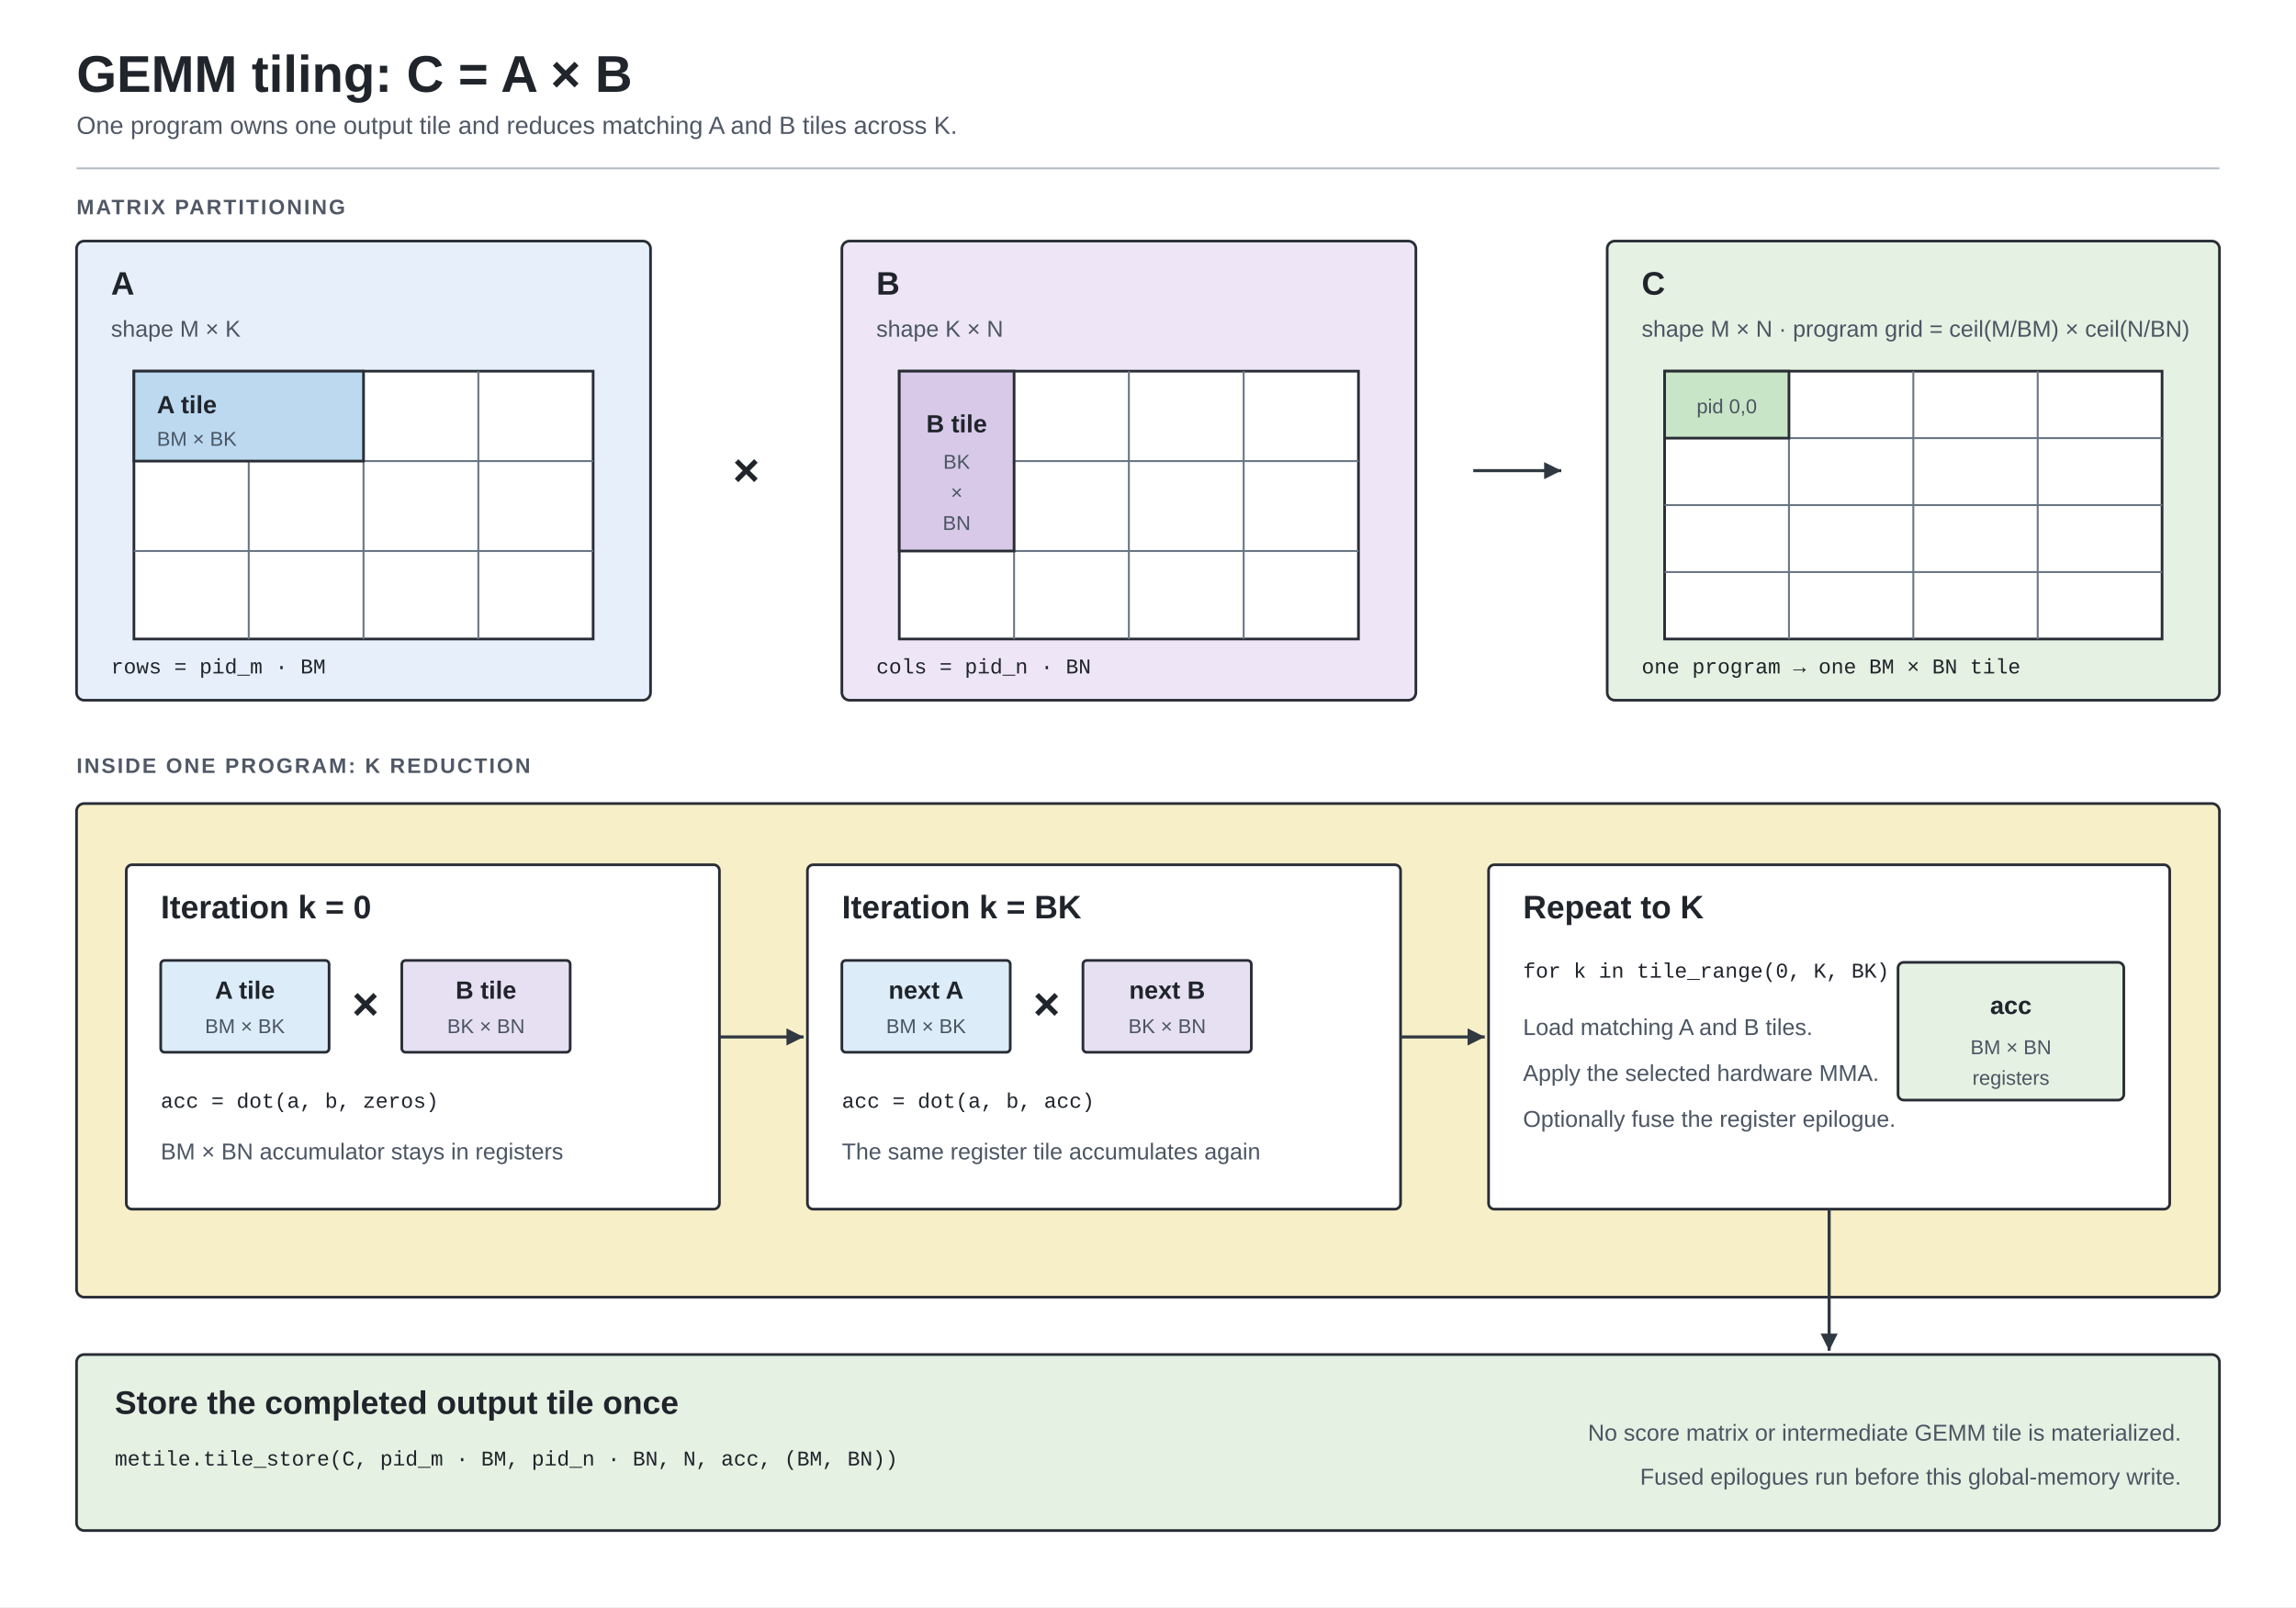
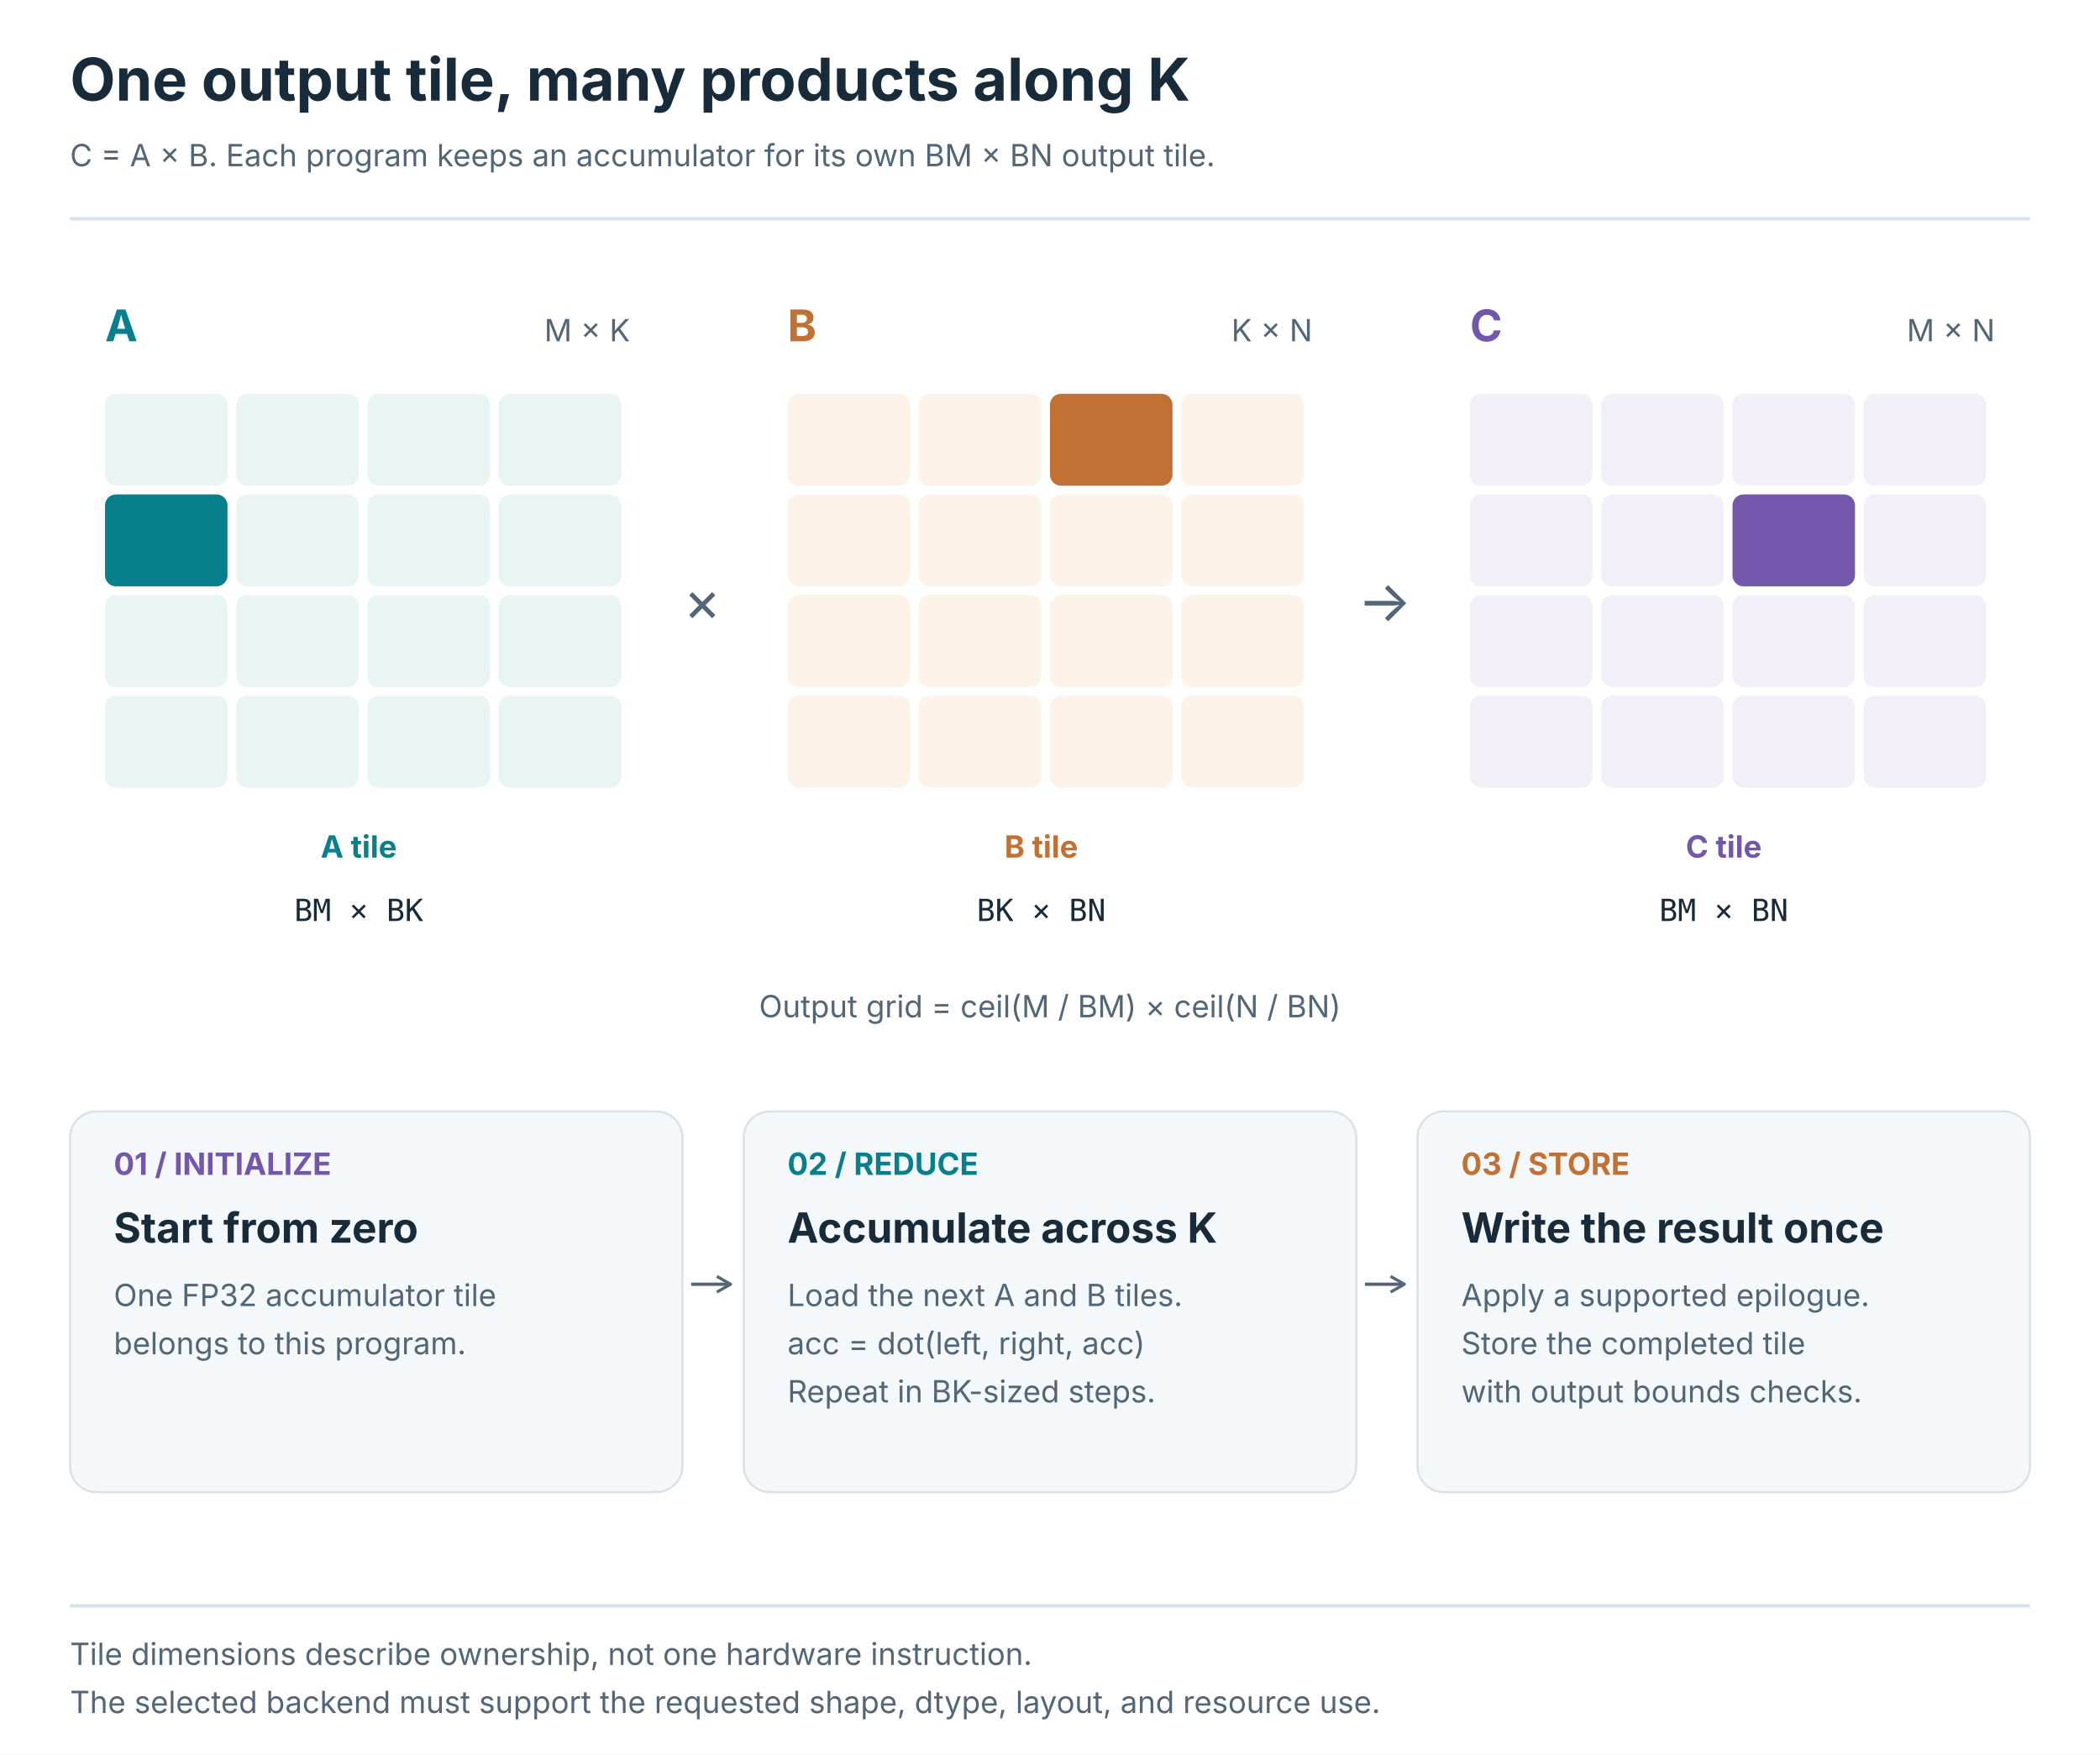
- <svg xmlns="http://www.w3.org/2000/svg" viewBox="0 0 1200 840" role="img" aria-labelledby="title description">
+ <svg xmlns="http://www.w3.org/2000/svg" viewBox="0 0 960 802" role="img" aria-labelledby="title description" font-family="Inter, DejaVu Sans, Arial, sans-serif">
  <defs>
-     <marker id="arrow" viewBox="0 0 10 10" refX="8" refY="5" markerWidth="7" markerHeight="7" orient="auto">
-       <path d="M0 1L8 5L0 9Z" fill="#303842" />
+     <marker id="arrow" viewBox="0 0 10 10" refX="8" refY="5" markerWidth="6" markerHeight="6" orient="auto-start-reverse">
+       <path d="M1 1L8 5L1 9" fill="none" stroke="#536677" stroke-width="1.5" stroke-linejoin="round" />
    </marker>
-     <style>
-       text { font-family: Arial, Helvetica, sans-serif; fill: #20242b; }
-       .heading { font-size: 27px; font-weight: 700; }
-       .subtitle { font-size: 13px; fill: #505866; }
-       .stage { font-size: 11px; font-weight: 700; letter-spacing: 1px; fill: #505866; }
-       .panel-title { font-size: 17px; font-weight: 700; }
-       .label { font-size: 13px; font-weight: 700; }
-       .body { font-size: 12px; fill: #4b5563; }
-       .small { font-size: 10.5px; fill: #4b5563; }
-       .mono { font-family: "SFMono-Regular", Consolas, "Liberation Mono", monospace; font-size: 11px; }
-       .math { font-size: 24px; font-weight: 700; }
-       .panel { stroke: #282d35; stroke-width: 1.4; }
-       .grid { stroke: #6a7584; stroke-width: 1; }
-       .edge { fill: none; stroke: #303842; stroke-width: 1.6; marker-end: url(#arrow); }
-     </style>
  </defs>
-   <rect width="1200" height="840" fill="#ffffff" />
-   <text x="40" y="48" class="heading">GEMM tiling: C = A × B</text>
-   <text x="40" y="70" class="subtitle">One program owns one output tile and reduces matching A and B tiles across K.</text>
-   <line x1="40" y1="88" x2="1160" y2="88" stroke="#b4bcc7" stroke-width="1" />
-   <text x="40" y="112" class="stage">MATRIX PARTITIONING</text>
-   <g id="matrix-a">
-     <rect x="40" y="126" width="300" height="240" rx="4" fill="#e7f0fa" class="panel" />
-     <text x="58" y="154" class="panel-title">A</text>
-     <text x="58" y="176" class="body">shape M × K</text>
-     <rect x="70" y="194" width="240" height="140" fill="#ffffff" class="panel" />
-     <path d="M130 194V334M190 194V334M250 194V334M70 241H310M70 288H310" class="grid" fill="none" />
-     <rect x="70" y="194" width="120" height="47" fill="#bcd9f0" class="panel" />
-     <text x="82" y="216" class="label">A tile</text>
-     <text x="82" y="233" class="small">BM × BK</text>
-     <text x="58" y="352" class="mono">rows = pid_m · BM</text>
-   </g>
-   <text x="390" y="254" text-anchor="middle" class="math">×</text>
-   <g id="matrix-b">
-     <rect x="440" y="126" width="300" height="240" rx="4" fill="#eee6f6" class="panel" />
-     <text x="458" y="154" class="panel-title">B</text>
-     <text x="458" y="176" class="body">shape K × N</text>
-     <rect x="470" y="194" width="240" height="140" fill="#ffffff" class="panel" />
-     <path d="M530 194V334M590 194V334M650 194V334M470 241H710M470 288H710" class="grid" fill="none" />
-     <rect x="470" y="194" width="60" height="94" fill="#d8c9e9" class="panel" />
-     <text x="500" y="226" text-anchor="middle" class="label">B tile</text>
-     <text x="500" y="245" text-anchor="middle" class="small">BK</text>
-     <text x="500" y="261" text-anchor="middle" class="small">×</text>
-     <text x="500" y="277" text-anchor="middle" class="small">BN</text>
-     <text x="458" y="352" class="mono">cols = pid_n · BN</text>
-   </g>
-   <path d="M770 246H816" class="edge" />
-   <g id="matrix-c">
-     <rect x="840" y="126" width="320" height="240" rx="4" fill="#e5f1e2" class="panel" />
-     <text x="858" y="154" class="panel-title">C</text>
-     <text x="858" y="176" class="body">shape M × N · program grid = ceil(M/BM) × ceil(N/BN)</text>
-     <rect x="870" y="194" width="260" height="140" fill="#ffffff" class="panel" />
-     <path d="M935 194V334M1000 194V334M1065 194V334M870 229H1130M870 264H1130M870 299H1130" class="grid" fill="none" />
-     <rect x="870" y="194" width="65" height="35" fill="#c9e5c7" class="panel" />
-     <text x="902.5" y="216" text-anchor="middle" class="small">pid 0,0</text>
-     <text x="858" y="352" class="mono">one program → one BM × BN tile</text>
-   </g>
-   <text x="40" y="404" class="stage">INSIDE ONE PROGRAM: K REDUCTION</text>
-   <rect x="40" y="420" width="1120" height="258" rx="4" fill="#f7efc8" class="panel" />
-   <g id="iteration-zero">
-     <rect x="66" y="452" width="310" height="180" rx="3" fill="#ffffff" class="panel" />
-     <text x="84" y="480" class="panel-title">Iteration k = 0</text>
-     <rect x="84" y="502" width="88" height="48" rx="2" fill="#dcecf8" class="panel" />
-     <text x="128" y="522" text-anchor="middle" class="label">A tile</text>
-     <text x="128" y="540" text-anchor="middle" class="small">BM × BK</text>
-     <text x="191" y="533" text-anchor="middle" class="math">×</text>
-     <rect x="210" y="502" width="88" height="48" rx="2" fill="#e7e0f2" class="panel" />
-     <text x="254" y="522" text-anchor="middle" class="label">B tile</text>
-     <text x="254" y="540" text-anchor="middle" class="small">BK × BN</text>
-     <text x="84" y="579" class="mono">acc = dot(a, b, zeros)</text>
-     <text x="84" y="606" class="body">BM × BN accumulator stays in registers</text>
-   </g>
-   <path d="M376 542H420" class="edge" />
-   <g id="iteration-next">
-     <rect x="422" y="452" width="310" height="180" rx="3" fill="#ffffff" class="panel" />
-     <text x="440" y="480" class="panel-title">Iteration k = BK</text>
-     <rect x="440" y="502" width="88" height="48" rx="2" fill="#dcecf8" class="panel" />
-     <text x="484" y="522" text-anchor="middle" class="label">next A</text>
-     <text x="484" y="540" text-anchor="middle" class="small">BM × BK</text>
-     <text x="547" y="533" text-anchor="middle" class="math">×</text>
-     <rect x="566" y="502" width="88" height="48" rx="2" fill="#e7e0f2" class="panel" />
-     <text x="610" y="522" text-anchor="middle" class="label">next B</text>
-     <text x="610" y="540" text-anchor="middle" class="small">BK × BN</text>
-     <text x="440" y="579" class="mono">acc = dot(a, b, acc)</text>
-     <text x="440" y="606" class="body">The same register tile accumulates again</text>
-   </g>
-   <path d="M732 542H776" class="edge" />
-   <g id="remaining-iterations">
-     <rect x="778" y="452" width="356" height="180" rx="3" fill="#ffffff" class="panel" />
-     <text x="796" y="480" class="panel-title">Repeat to K</text>
-     <text x="796" y="511" class="mono">for k in tile_range(0, K, BK)</text>
-     <text x="796" y="541" class="body">Load matching A and B tiles.</text>
-     <text x="796" y="565" class="body">Apply the selected hardware MMA.</text>
-     <text x="796" y="589" class="body">Optionally fuse the register epilogue.</text>
-     <rect x="992" y="503" width="118" height="72" rx="3" fill="#e5f1e2" class="panel" />
-     <text x="1051" y="530" text-anchor="middle" class="label">acc</text>
-     <text x="1051" y="551" text-anchor="middle" class="small">BM × BN</text>
-     <text x="1051" y="567" text-anchor="middle" class="small">registers</text>
-   </g>
-   <path d="M956 632V706" class="edge" />
-   <rect x="40" y="708" width="1120" height="92" rx="4" fill="#e5f1e2" class="panel" />
-   <text x="60" y="739" class="panel-title">Store the completed output tile once</text>
-   <text x="60" y="766" class="mono">metile.tile_store(C, pid_m · BM, pid_n · BN, N, acc, (BM, BN))</text>
-   <text x="1140" y="753" text-anchor="end" class="body">No score matrix or intermediate GEMM tile is materialized.</text>
-   <text x="1140" y="776" text-anchor="end" class="body">Fused epilogues run before this global-memory write.</text>
+   <rect x="0" y="0" width="960" height="802" rx="0" fill="#ffffff" stroke="none" stroke-width="1" />
+   <text x="32" y="46" font-size="27" font-weight="650" fill="#172b3a" text-anchor="start">One output tile, many products along K</text>
+   <text x="32" y="76" font-size="14" font-weight="400" fill="#536677" text-anchor="start">C = A × B. Each program keeps an accumulator for its own BM × BN output tile.</text>
+   <line x1="32" y1="100" x2="928" y2="100" stroke="#d8e3e9" stroke-width="1.5" />
+   <text x="48" y="156" font-size="20" font-weight="650" fill="#087f8c" text-anchor="start">A</text>
+   <text x="288" y="156" font-size="14" font-weight="400" fill="#536677" text-anchor="end">M × K</text>
+   <rect x="48" y="180" width="56" height="42" rx="5" fill="#e8f5f4" stroke="none" stroke-width="1" />
+   <rect x="108" y="180" width="56" height="42" rx="5" fill="#e8f5f4" stroke="none" stroke-width="1" />
+   <rect x="168" y="180" width="56" height="42" rx="5" fill="#e8f5f4" stroke="none" stroke-width="1" />
+   <rect x="228" y="180" width="56" height="42" rx="5" fill="#e8f5f4" stroke="none" stroke-width="1" />
+   <rect x="48" y="226" width="56" height="42" rx="5" fill="#087f8c" stroke="none" stroke-width="1" />
+   <rect x="108" y="226" width="56" height="42" rx="5" fill="#e8f5f4" stroke="none" stroke-width="1" />
+   <rect x="168" y="226" width="56" height="42" rx="5" fill="#e8f5f4" stroke="none" stroke-width="1" />
+   <rect x="228" y="226" width="56" height="42" rx="5" fill="#e8f5f4" stroke="none" stroke-width="1" />
+   <rect x="48" y="272" width="56" height="42" rx="5" fill="#e8f5f4" stroke="none" stroke-width="1" />
+   <rect x="108" y="272" width="56" height="42" rx="5" fill="#e8f5f4" stroke="none" stroke-width="1" />
+   <rect x="168" y="272" width="56" height="42" rx="5" fill="#e8f5f4" stroke="none" stroke-width="1" />
+   <rect x="228" y="272" width="56" height="42" rx="5" fill="#e8f5f4" stroke="none" stroke-width="1" />
+   <rect x="48" y="318" width="56" height="42" rx="5" fill="#e8f5f4" stroke="none" stroke-width="1" />
+   <rect x="108" y="318" width="56" height="42" rx="5" fill="#e8f5f4" stroke="none" stroke-width="1" />
+   <rect x="168" y="318" width="56" height="42" rx="5" fill="#e8f5f4" stroke="none" stroke-width="1" />
+   <rect x="228" y="318" width="56" height="42" rx="5" fill="#e8f5f4" stroke="none" stroke-width="1" />
+   <text x="164" y="392" font-size="14" font-weight="650" fill="#087f8c" text-anchor="middle">A tile</text>
+   <text x="360" y="156" font-size="20" font-weight="650" fill="#c17134" text-anchor="start">B</text>
+   <text x="600" y="156" font-size="14" font-weight="400" fill="#536677" text-anchor="end">K × N</text>
+   <rect x="360" y="180" width="56" height="42" rx="5" fill="#fcf2e8" stroke="none" stroke-width="1" />
+   <rect x="420" y="180" width="56" height="42" rx="5" fill="#fcf2e8" stroke="none" stroke-width="1" />
+   <rect x="480" y="180" width="56" height="42" rx="5" fill="#c17134" stroke="none" stroke-width="1" />
+   <rect x="540" y="180" width="56" height="42" rx="5" fill="#fcf2e8" stroke="none" stroke-width="1" />
+   <rect x="360" y="226" width="56" height="42" rx="5" fill="#fcf2e8" stroke="none" stroke-width="1" />
+   <rect x="420" y="226" width="56" height="42" rx="5" fill="#fcf2e8" stroke="none" stroke-width="1" />
+   <rect x="480" y="226" width="56" height="42" rx="5" fill="#fcf2e8" stroke="none" stroke-width="1" />
+   <rect x="540" y="226" width="56" height="42" rx="5" fill="#fcf2e8" stroke="none" stroke-width="1" />
+   <rect x="360" y="272" width="56" height="42" rx="5" fill="#fcf2e8" stroke="none" stroke-width="1" />
+   <rect x="420" y="272" width="56" height="42" rx="5" fill="#fcf2e8" stroke="none" stroke-width="1" />
+   <rect x="480" y="272" width="56" height="42" rx="5" fill="#fcf2e8" stroke="none" stroke-width="1" />
+   <rect x="540" y="272" width="56" height="42" rx="5" fill="#fcf2e8" stroke="none" stroke-width="1" />
+   <rect x="360" y="318" width="56" height="42" rx="5" fill="#fcf2e8" stroke="none" stroke-width="1" />
+   <rect x="420" y="318" width="56" height="42" rx="5" fill="#fcf2e8" stroke="none" stroke-width="1" />
+   <rect x="480" y="318" width="56" height="42" rx="5" fill="#fcf2e8" stroke="none" stroke-width="1" />
+   <rect x="540" y="318" width="56" height="42" rx="5" fill="#fcf2e8" stroke="none" stroke-width="1" />
+   <text x="476" y="392" font-size="14" font-weight="650" fill="#c17134" text-anchor="middle">B tile</text>
+   <text x="672" y="156" font-size="20" font-weight="650" fill="#7357aa" text-anchor="start">C</text>
+   <text x="912" y="156" font-size="14" font-weight="400" fill="#536677" text-anchor="end">M × N</text>
+   <rect x="672" y="180" width="56" height="42" rx="5" fill="#f3eff9" stroke="none" stroke-width="1" />
+   <rect x="732" y="180" width="56" height="42" rx="5" fill="#f3eff9" stroke="none" stroke-width="1" />
+   <rect x="792" y="180" width="56" height="42" rx="5" fill="#f3eff9" stroke="none" stroke-width="1" />
+   <rect x="852" y="180" width="56" height="42" rx="5" fill="#f3eff9" stroke="none" stroke-width="1" />
+   <rect x="672" y="226" width="56" height="42" rx="5" fill="#f3eff9" stroke="none" stroke-width="1" />
+   <rect x="732" y="226" width="56" height="42" rx="5" fill="#f3eff9" stroke="none" stroke-width="1" />
+   <rect x="792" y="226" width="56" height="42" rx="5" fill="#7357aa" stroke="none" stroke-width="1" />
+   <rect x="852" y="226" width="56" height="42" rx="5" fill="#f3eff9" stroke="none" stroke-width="1" />
+   <rect x="672" y="272" width="56" height="42" rx="5" fill="#f3eff9" stroke="none" stroke-width="1" />
+   <rect x="732" y="272" width="56" height="42" rx="5" fill="#f3eff9" stroke="none" stroke-width="1" />
+   <rect x="792" y="272" width="56" height="42" rx="5" fill="#f3eff9" stroke="none" stroke-width="1" />
+   <rect x="852" y="272" width="56" height="42" rx="5" fill="#f3eff9" stroke="none" stroke-width="1" />
+   <rect x="672" y="318" width="56" height="42" rx="5" fill="#f3eff9" stroke="none" stroke-width="1" />
+   <rect x="732" y="318" width="56" height="42" rx="5" fill="#f3eff9" stroke="none" stroke-width="1" />
+   <rect x="792" y="318" width="56" height="42" rx="5" fill="#f3eff9" stroke="none" stroke-width="1" />
+   <rect x="852" y="318" width="56" height="42" rx="5" fill="#f3eff9" stroke="none" stroke-width="1" />
+   <text x="788" y="392" font-size="14" font-weight="650" fill="#7357aa" text-anchor="middle">C tile</text>
+   <text x="321" y="284" font-size="26" font-weight="400" fill="#536677" text-anchor="middle">×</text>
+   <text x="633" y="284" font-size="26" font-weight="400" fill="#536677" text-anchor="middle">→</text>
+   <text x="164" y="421" font-size="14" font-weight="400" fill="#172b3a" text-anchor="middle" font-family="DejaVu Sans Mono, SFMono-Regular, Consolas, monospace" xml:space="preserve">BM × BK</text>
+   <text x="476" y="421" font-size="14" font-weight="400" fill="#172b3a" text-anchor="middle" font-family="DejaVu Sans Mono, SFMono-Regular, Consolas, monospace" xml:space="preserve">BK × BN</text>
+   <text x="788" y="421" font-size="14" font-weight="400" fill="#172b3a" text-anchor="middle" font-family="DejaVu Sans Mono, SFMono-Regular, Consolas, monospace" xml:space="preserve">BM × BN</text>
+   <text x="480" y="465" font-size="14" font-weight="400" fill="#536677" text-anchor="middle">Output grid = ceil(M / BM) × ceil(N / BN)</text>
+   <rect x="32" y="508" width="280" height="174" rx="12" fill="#f5f8fb" stroke="#d8e3e9" stroke-width="1" />
+   <text x="52" y="537" font-size="14" font-weight="650" fill="#7357aa" text-anchor="start">01 / INITIALIZE</text>
+   <text x="52" y="568" font-size="19" font-weight="650" fill="#172b3a" text-anchor="start">Start from zero</text>
+   <text x="52" y="597" font-size="14" font-weight="400" fill="#536677" text-anchor="start">One FP32 accumulator tile</text>
+   <text x="52" y="619" font-size="14" font-weight="400" fill="#536677" text-anchor="start">belongs to this program.</text>
+   <rect x="340" y="508" width="280" height="174" rx="12" fill="#f5f8fb" stroke="#d8e3e9" stroke-width="1" />
+   <text x="360" y="537" font-size="14" font-weight="650" fill="#087f8c" text-anchor="start">02 / REDUCE</text>
+   <text x="360" y="568" font-size="19" font-weight="650" fill="#172b3a" text-anchor="start">Accumulate across K</text>
+   <text x="360" y="597" font-size="14" font-weight="400" fill="#536677" text-anchor="start">Load the next A and B tiles.</text>
+   <text x="360" y="619" font-size="14" font-weight="400" fill="#536677" text-anchor="start">acc = dot(left, right, acc)</text>
+   <text x="360" y="641" font-size="14" font-weight="400" fill="#536677" text-anchor="start">Repeat in BK-sized steps.</text>
+   <rect x="648" y="508" width="280" height="174" rx="12" fill="#f5f8fb" stroke="#d8e3e9" stroke-width="1" />
+   <text x="668" y="537" font-size="14" font-weight="650" fill="#c17134" text-anchor="start">03 / STORE</text>
+   <text x="668" y="568" font-size="19" font-weight="650" fill="#172b3a" text-anchor="start">Write the result once</text>
+   <text x="668" y="597" font-size="14" font-weight="400" fill="#536677" text-anchor="start">Apply a supported epilogue.</text>
+   <text x="668" y="619" font-size="14" font-weight="400" fill="#536677" text-anchor="start">Store the completed tile</text>
+   <text x="668" y="641" font-size="14" font-weight="400" fill="#536677" text-anchor="start">with output bounds checks.</text>
+   <line x1="316" y1="587" x2="334" y2="587" stroke="#536677" stroke-width="1.5" marker-end="url(#arrow)" />
+   <line x1="624" y1="587" x2="642" y2="587" stroke="#536677" stroke-width="1.5" marker-end="url(#arrow)" />
+   <line x1="32" y1="734" x2="928" y2="734" stroke="#d8e3e9" stroke-width="1.5" />
+   <text x="32" y="761" font-size="14" font-weight="400" fill="#536677" text-anchor="start">Tile dimensions describe ownership, not one hardware instruction.</text>
+   <text x="32" y="783" font-size="14" font-weight="400" fill="#536677" text-anchor="start">The selected backend must support the requested shape, dtype, layout, and resource use.</text>
</svg>
